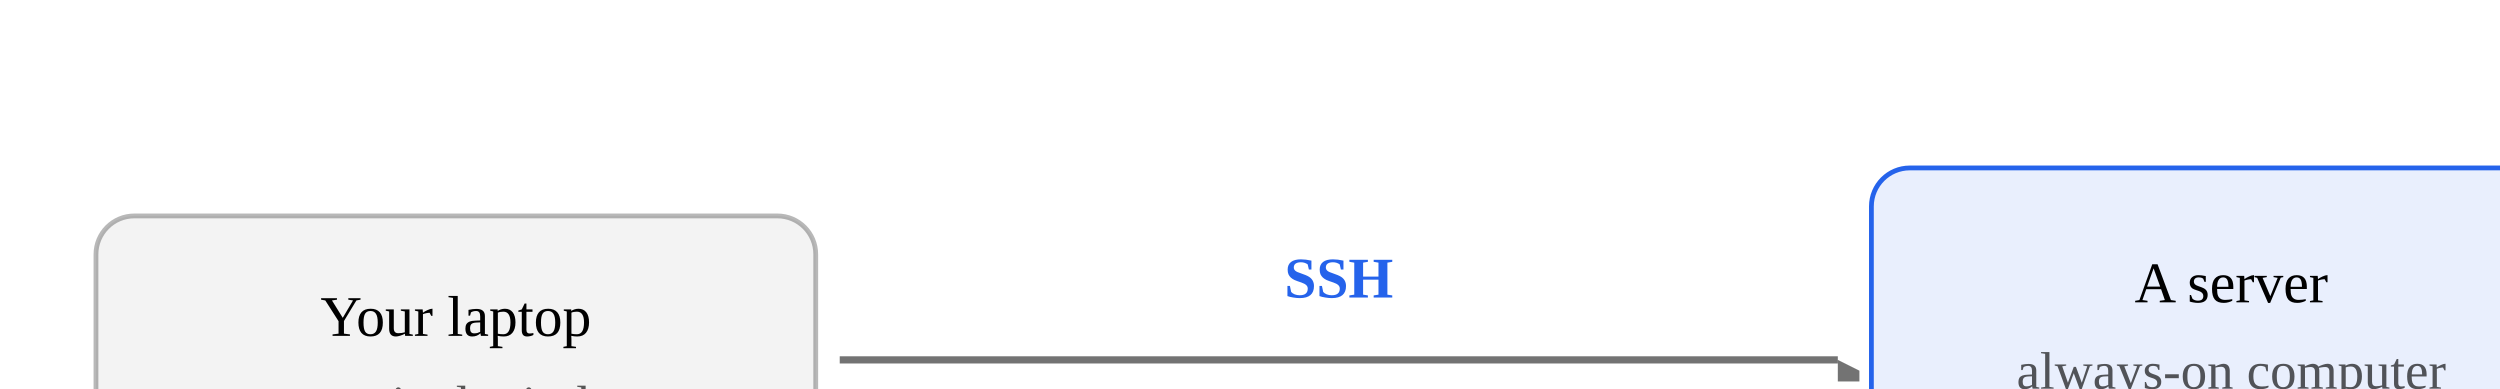
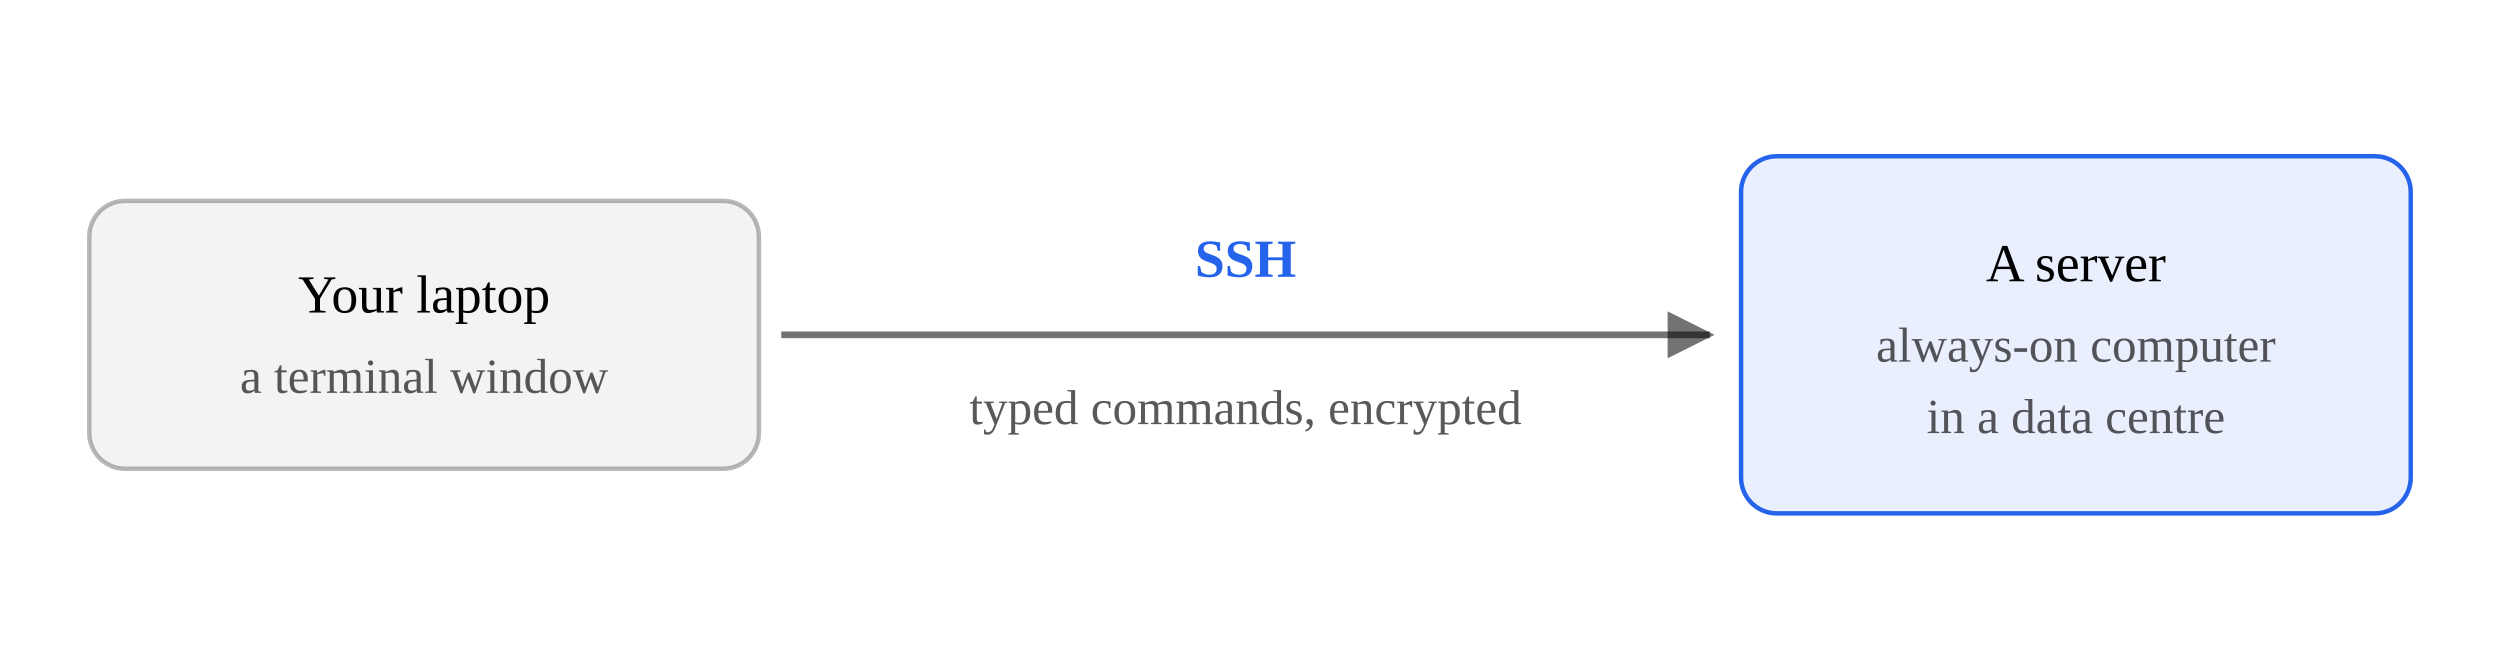
- <svg xmlns="http://www.w3.org/2000/svg" aria-label="Diagram: your laptop connects to a server in a data centre over SSH, encrypted, on port 22" role="img" style="display:block;width:100%;max-width:560px;height:auto;margin:0 auto" viewbox="0 0 560 150">
+ <svg xmlns="http://www.w3.org/2000/svg" viewBox="0 0 560 150" role="img" aria-label="Diagram: your laptop connects to a server in a data centre over SSH, encrypted, on port 22" style="display:block;width:100%;max-width:560px;height:auto;margin:0 auto">
  <defs>
-     <marker id="arrA" markerheight="7" markerwidth="7" orient="auto-start-reverse" refx="9" refy="5" viewbox="0 0 10 10">
+     <marker id="arrA" viewBox="0 0 10 10" refX="9" refY="5" markerWidth="7" markerHeight="7" orient="auto-start-reverse">
      <path d="M0 0L10 5L0 10z" fill="currentColor" fill-opacity=".55" />
    </marker>
  </defs>
-   <rect class="box" fill="currentColor" fill-opacity=".05" height="60" rx="8" stroke="currentColor" stroke-opacity=".28" width="150" x="20" y="45" />
-   <text fill="currentColor" font-size="12" text-anchor="middle" x="95" y="70">Your laptop</text>
-   <text class="t-muted" fill="currentColor" fill-opacity=".65" font-size="11" text-anchor="middle" x="95" y="88">a terminal window</text>
-   <rect class="box-accent" fill="#2563eb" fill-opacity=".1" height="80" rx="8" stroke="#2563eb" width="150" x="390" y="35" />
-   <text fill="currentColor" font-size="12" text-anchor="middle" x="465" y="63">A server</text>
-   <text class="t-muted" fill="currentColor" fill-opacity=".65" font-size="11" text-anchor="middle" x="465" y="81">always-on computer</text>
-   <text class="t-muted" fill="currentColor" fill-opacity=".65" font-size="11" text-anchor="middle" x="465" y="97">in a data centre</text>
-   <line class="arrow" fill="none" marker-end="url(#arrA)" stroke="currentColor" stroke-opacity=".55" stroke-width="1.5" x1="175" x2="383" y1="75" y2="75" />
-   <text class="t-accent" fill="#2563eb" font-size="12" font-weight="600" text-anchor="middle" x="279" y="62">SSH</text>
-   <text class="t-muted" fill="currentColor" fill-opacity=".65" font-size="11" text-anchor="middle" x="279" y="95">typed commands, encrypted</text>
+   <rect class="box" x="20" y="45" width="150" height="60" rx="8" fill="currentColor" fill-opacity=".05" stroke="currentColor" stroke-opacity=".28" />
+   <text x="95" y="70" text-anchor="middle" fill="currentColor" font-size="12">Your laptop</text>
+   <text x="95" y="88" text-anchor="middle" class="t-muted" fill="currentColor" font-size="11" fill-opacity=".65">a terminal window</text>
+   <rect class="box-accent" x="390" y="35" width="150" height="80" rx="8" fill="#2563eb" fill-opacity=".1" stroke="#2563eb" />
+   <text x="465" y="63" text-anchor="middle" fill="currentColor" font-size="12">A server</text>
+   <text x="465" y="81" text-anchor="middle" class="t-muted" fill="currentColor" font-size="11" fill-opacity=".65">always-on computer</text>
+   <text x="465" y="97" text-anchor="middle" class="t-muted" fill="currentColor" font-size="11" fill-opacity=".65">in a data centre</text>
+   <line class="arrow" x1="175" y1="75" x2="383" y2="75" marker-end="url(#arrA)" stroke="currentColor" stroke-opacity=".55" fill="none" stroke-width="1.5" />
+   <text x="279" y="62" text-anchor="middle" class="t-accent" fill="#2563eb" font-size="12" font-weight="600">SSH</text>
+   <text x="279" y="95" text-anchor="middle" class="t-muted" fill="currentColor" font-size="11" fill-opacity=".65">typed commands, encrypted</text>
</svg>
